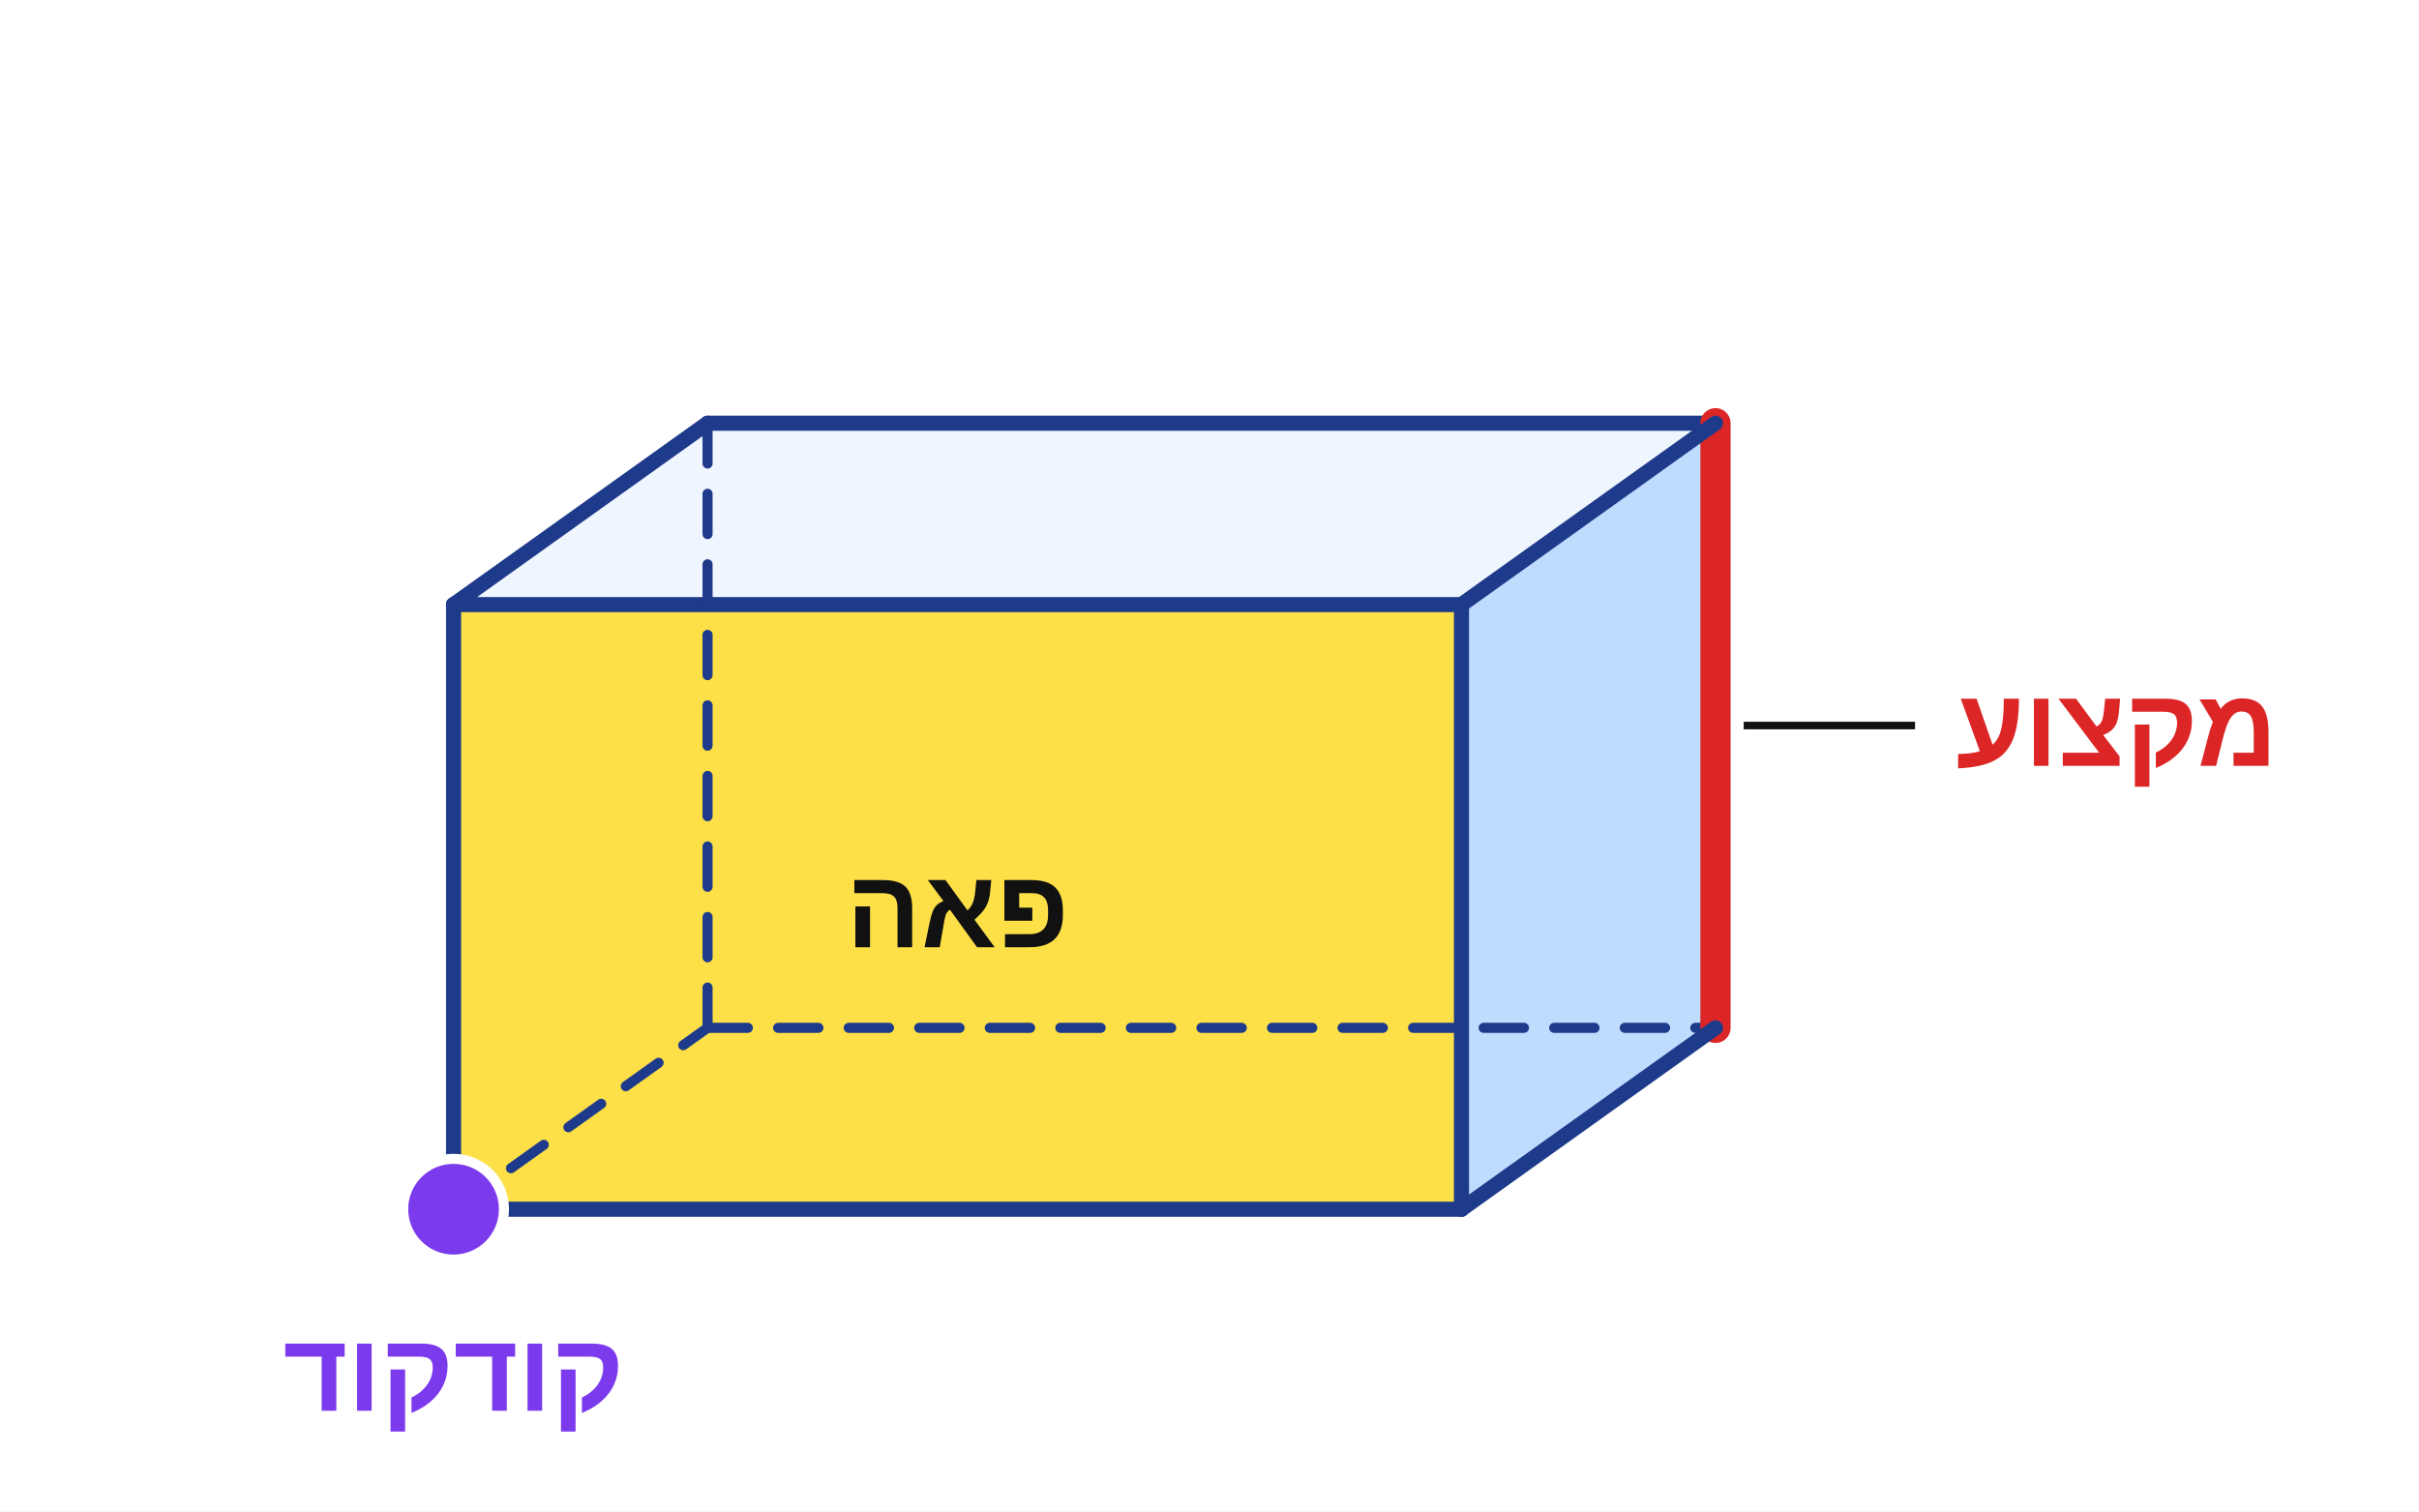
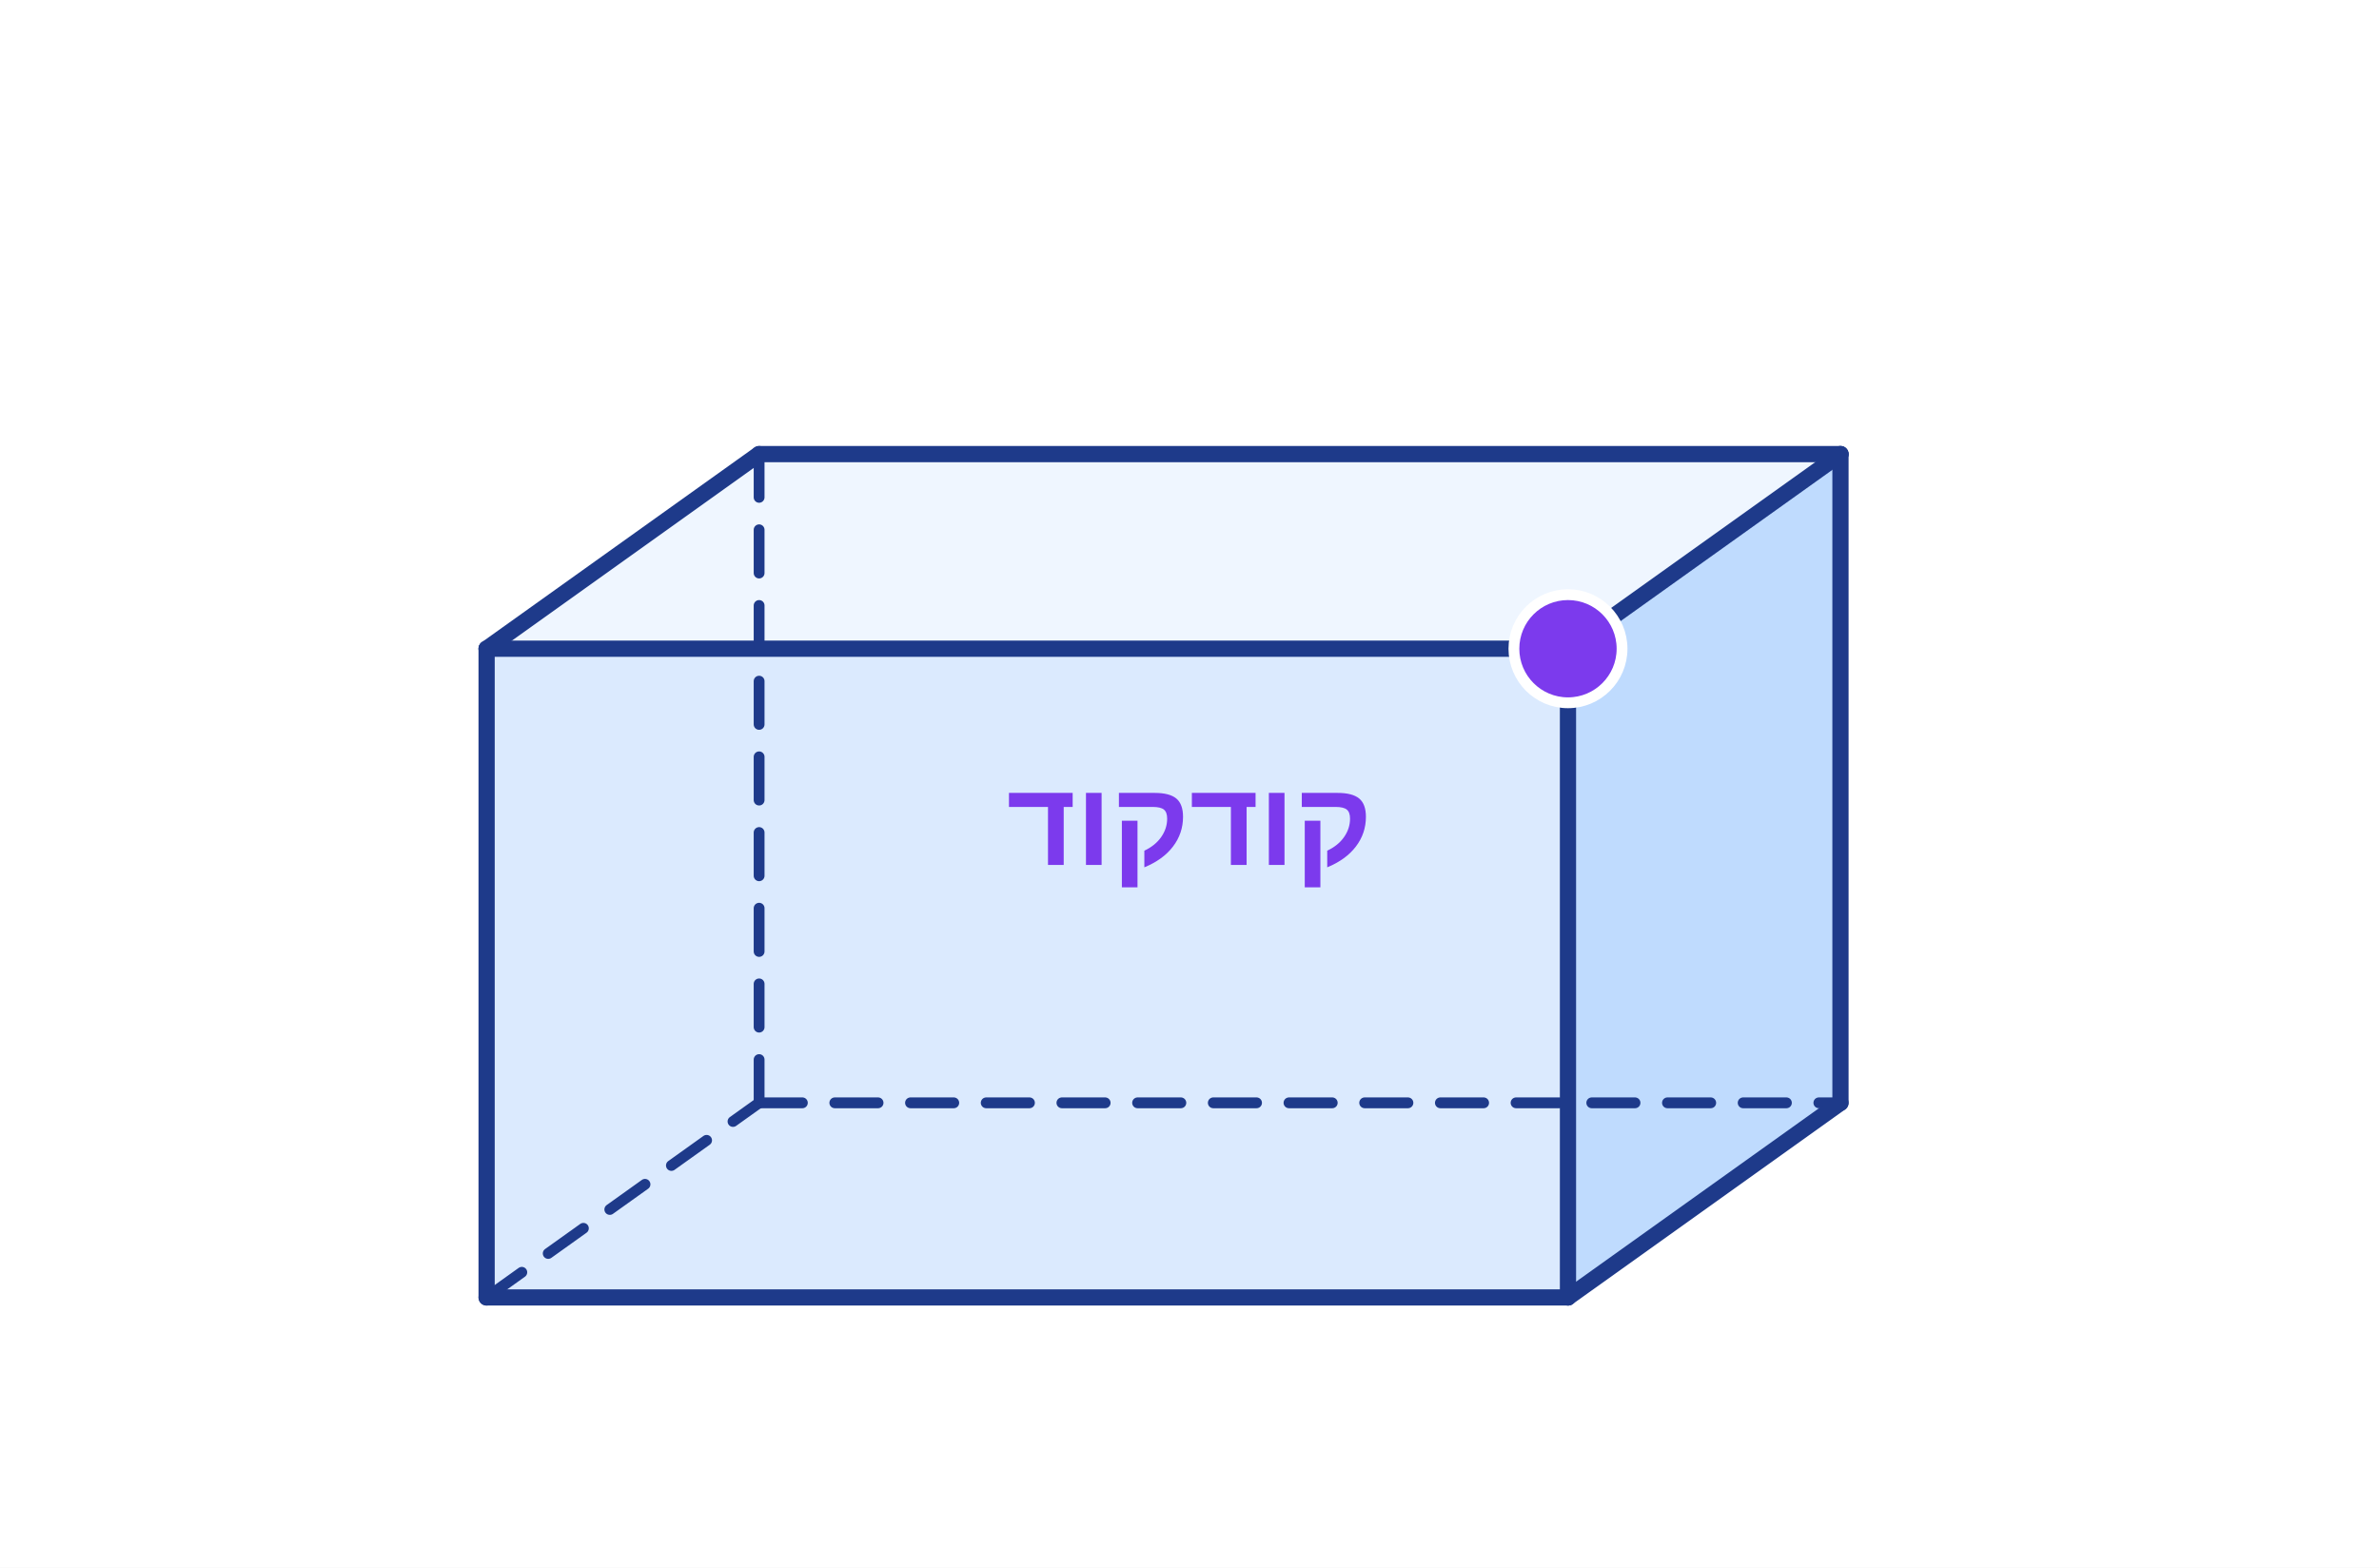
- <svg xmlns="http://www.w3.org/2000/svg" viewBox="0 0 480 300" font-family="Arial, sans-serif" font-size="22">
-   <rect width="480" height="300" fill="#ffffff" />
-   <polygon points="90.0,240.0 290.0,240.0 290.0,120.0 90.0,120.0" fill="#fde047" />
+ <svg xmlns="http://www.w3.org/2000/svg" viewBox="0 0 440 290" font-family="Arial, sans-serif" font-size="22">
+   <rect width="440" height="290" fill="#ffffff" />
+   <polygon points="90.0,240.0 290.0,240.0 290.0,120.0 90.0,120.0" fill="#dbeafe" />
  <polygon points="90.0,120.0 290.0,120.0 340.4,84.0 140.4,84.0" fill="#eff6ff" />
  <polygon points="290.0,240.0 340.4,204.0 340.4,84.0 290.0,120.0" fill="#bfdbfe" />
  <line x1="90.0" y1="240.0" x2="290.0" y2="240.0" stroke="#1e3a8a" stroke-width="3" stroke-linecap="round" />
  <line x1="90.0" y1="120.0" x2="290.0" y2="120.0" stroke="#1e3a8a" stroke-width="3" stroke-linecap="round" />
  <line x1="140.4" y1="204.0" x2="340.4" y2="204.0" stroke="#1e3a8a" stroke-width="2" stroke-dasharray="8 6" stroke-linecap="round" />
  <line x1="140.4" y1="84.0" x2="340.4" y2="84.0" stroke="#1e3a8a" stroke-width="3" stroke-linecap="round" />
  <line x1="90.0" y1="240.0" x2="90.0" y2="120.0" stroke="#1e3a8a" stroke-width="3" stroke-linecap="round" />
  <line x1="290.0" y1="240.0" x2="290.0" y2="120.0" stroke="#1e3a8a" stroke-width="3" stroke-linecap="round" />
  <line x1="140.4" y1="204.0" x2="140.4" y2="84.0" stroke="#1e3a8a" stroke-width="2" stroke-dasharray="8 6" stroke-linecap="round" />
-   <line x1="340.4" y1="204.0" x2="340.4" y2="84.0" stroke="#dc2626" stroke-width="6" stroke-linecap="round" />
+   <line x1="340.4" y1="204.0" x2="340.4" y2="84.0" stroke="#1e3a8a" stroke-width="3" stroke-linecap="round" />
  <line x1="90.0" y1="240.0" x2="140.4" y2="204.0" stroke="#1e3a8a" stroke-width="2" stroke-dasharray="8 6" stroke-linecap="round" />
  <line x1="290.0" y1="240.0" x2="340.4" y2="204.0" stroke="#1e3a8a" stroke-width="3" stroke-linecap="round" />
  <line x1="90.0" y1="120.0" x2="140.4" y2="84.0" stroke="#1e3a8a" stroke-width="3" stroke-linecap="round" />
  <line x1="290.0" y1="120.0" x2="340.4" y2="84.0" stroke="#1e3a8a" stroke-width="3" stroke-linecap="round" />
-   <circle cx="90.0" cy="240.0" r="10" fill="#7c3aed" stroke="#fff" stroke-width="2" />
-   <text x="190" y="188" text-anchor="middle" font-weight="bold" font-size="22" fill="#111">פאה</text>
-   <line x1="346" y1="144" x2="380" y2="144" stroke="#111" stroke-width="1.5" />
-   <text x="420" y="152" text-anchor="middle" font-weight="bold" font-size="22" fill="#dc2626">מקצוע</text>
-   <text x="90" y="280" text-anchor="middle" font-weight="bold" font-size="22" fill="#7c3aed">קודקוד</text>
+   <circle cx="290.0" cy="120.0" r="10" fill="#7c3aed" stroke="#fff" stroke-width="2" />
+   <text x="220" y="160" text-anchor="middle" font-weight="bold" font-size="22" fill="#7c3aed">קודקוד</text>
</svg>
